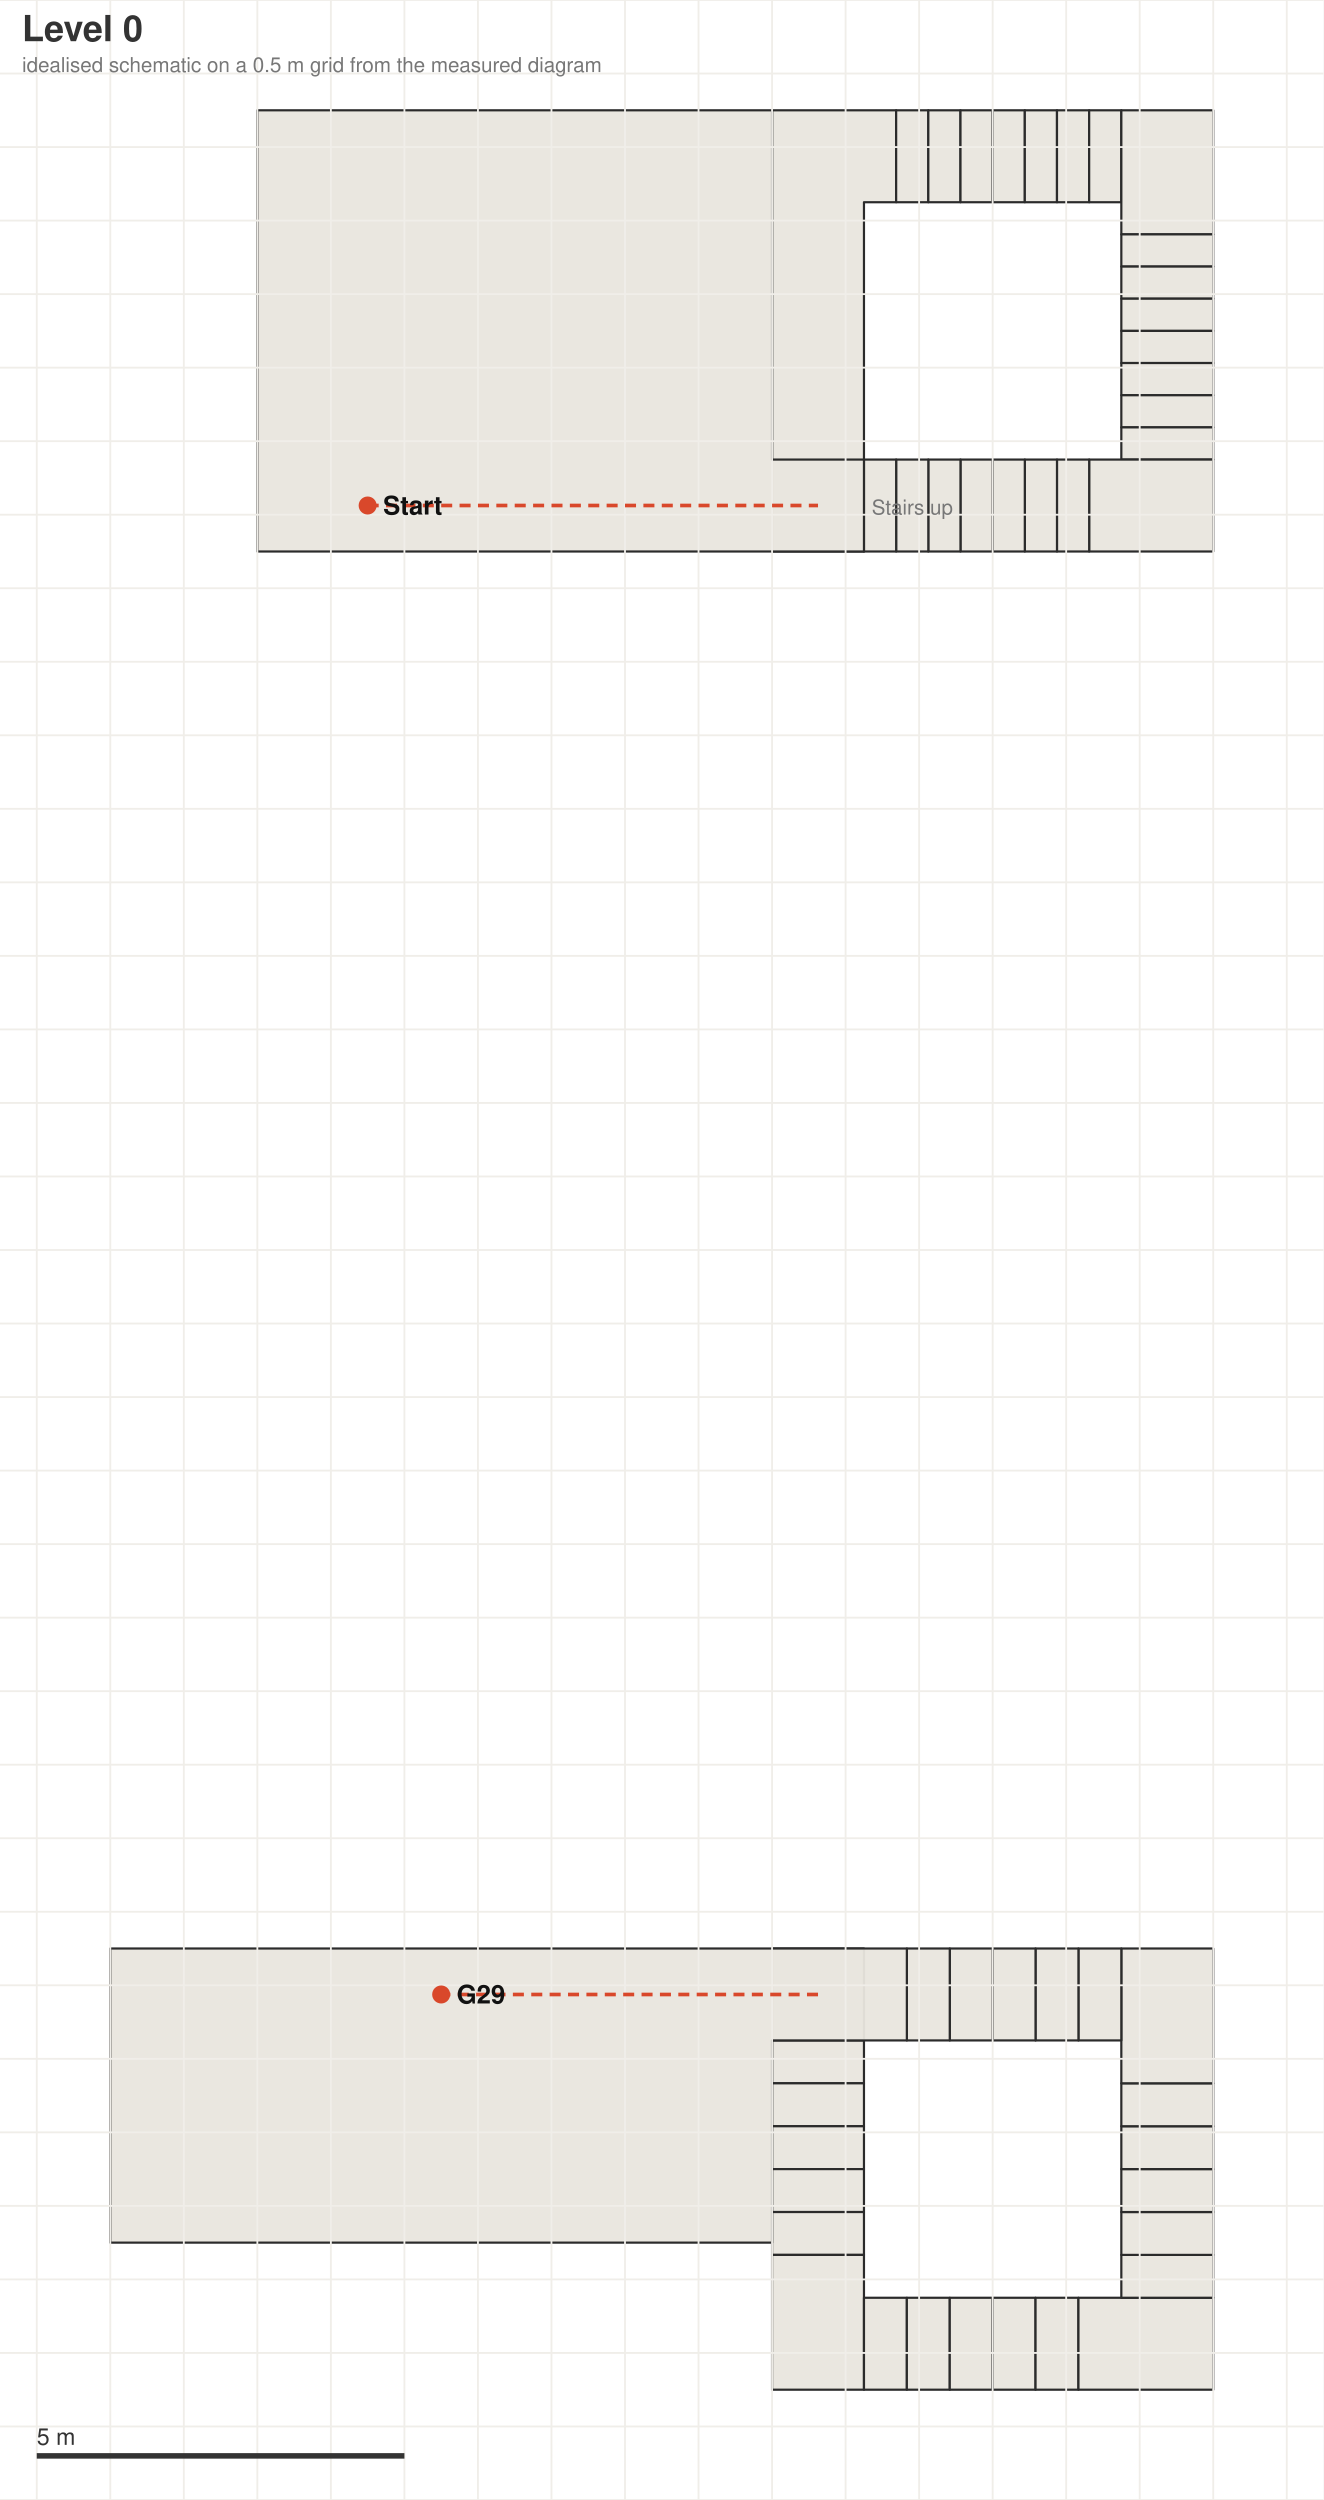
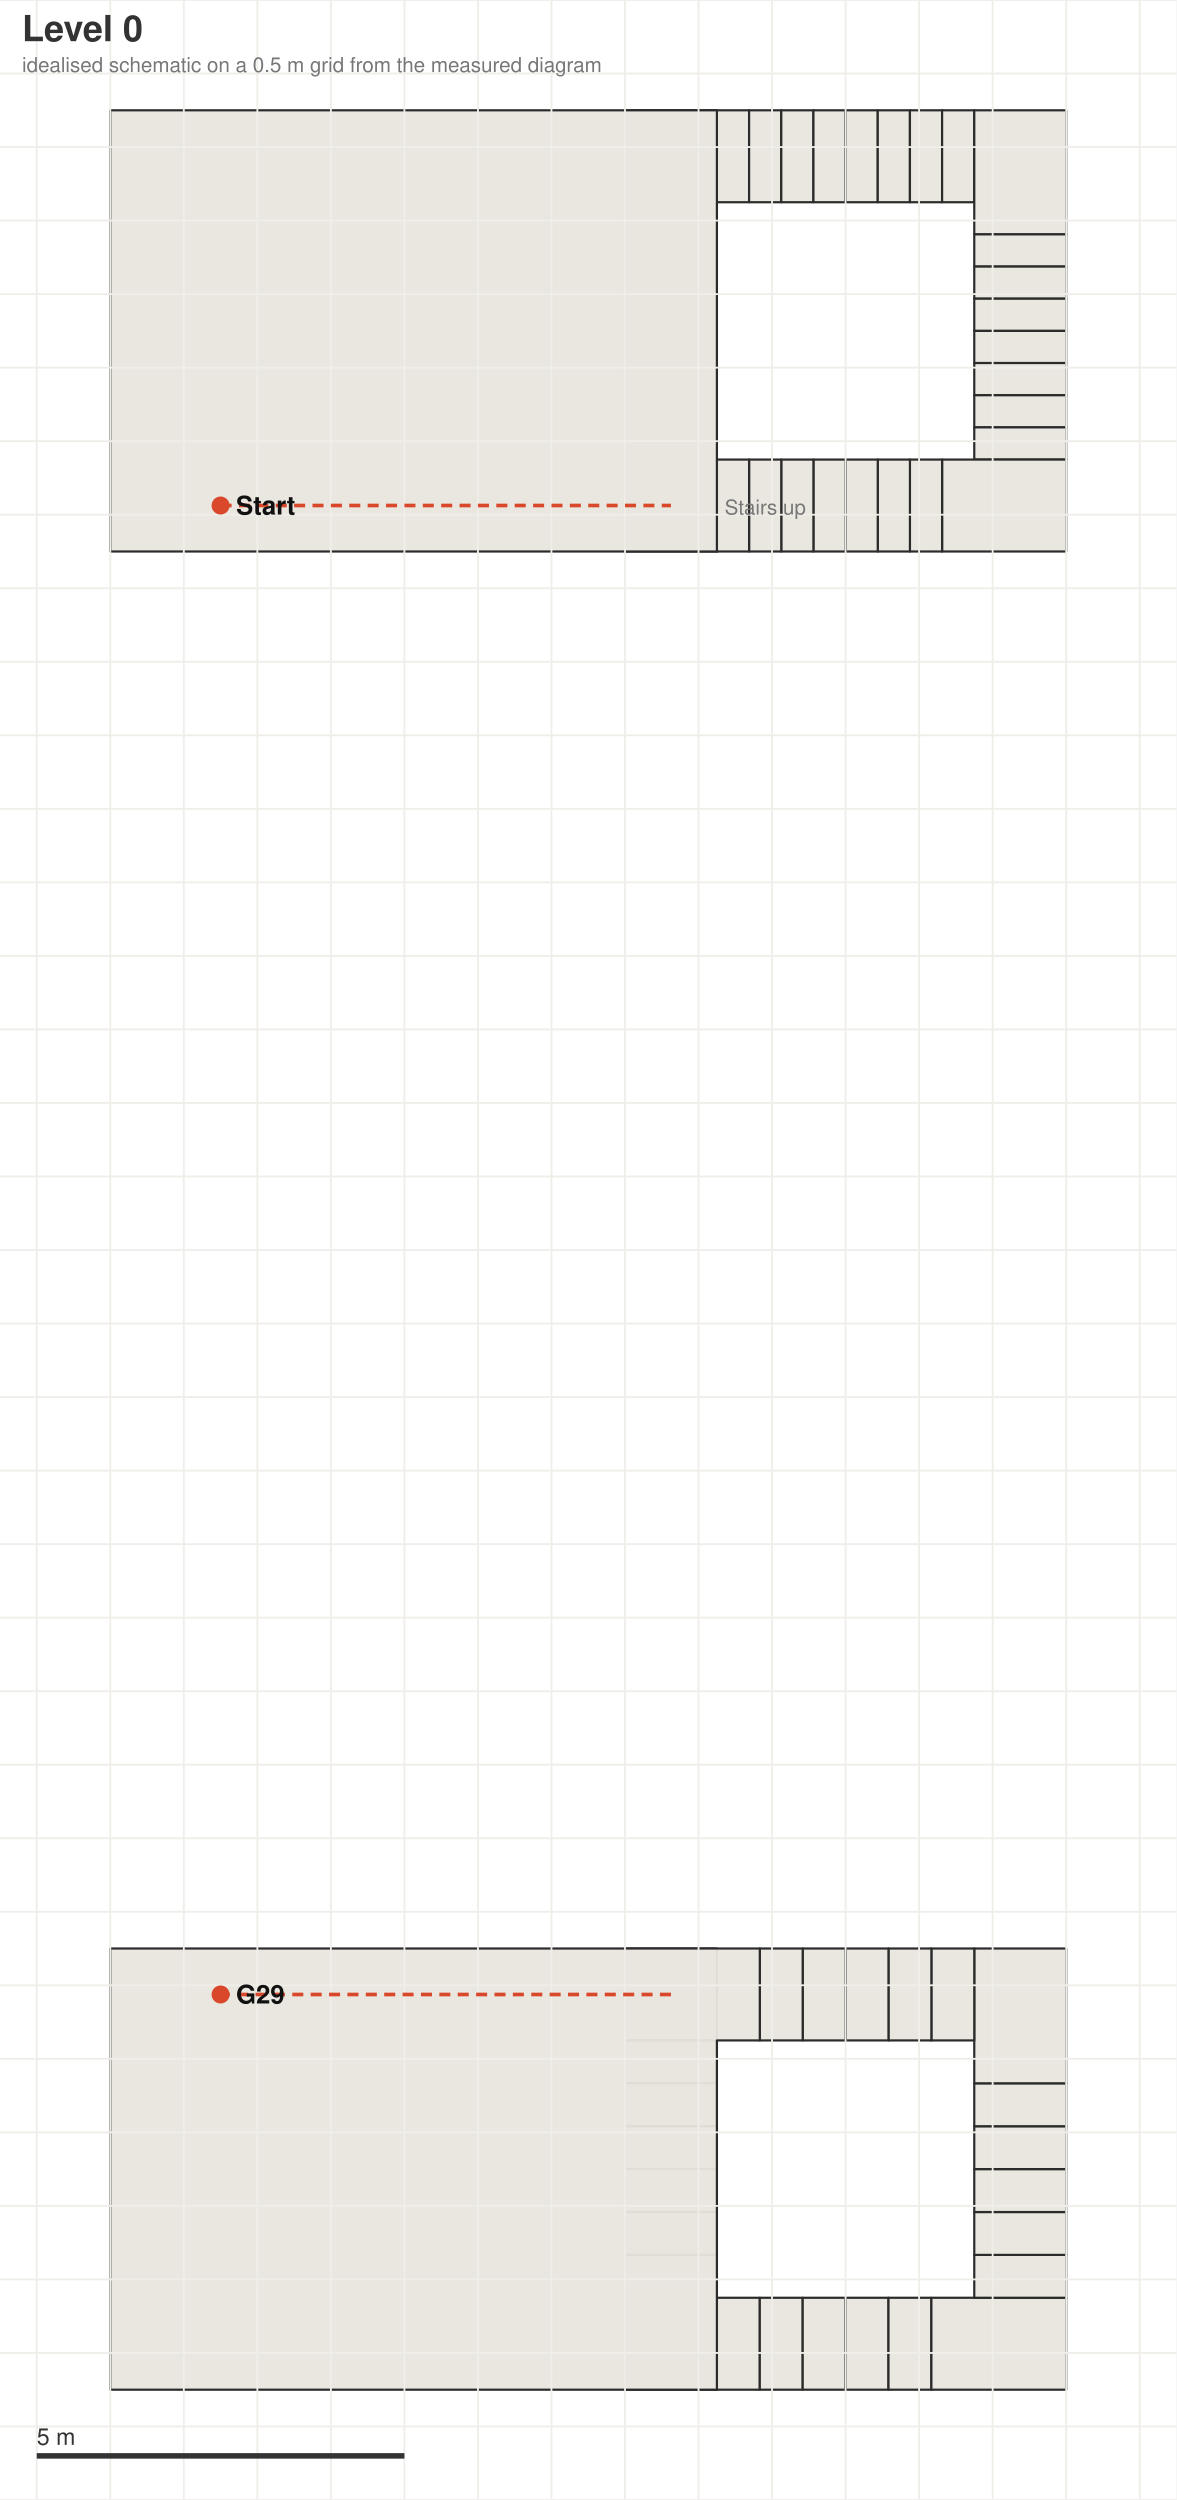
- <svg xmlns="http://www.w3.org/2000/svg" width="720" height="1360" viewBox="0 0 720.0 1360.0" font-family="Helvetica, Arial, sans-serif">
+ <svg xmlns="http://www.w3.org/2000/svg" width="640" height="1360" viewBox="0 0 640.0 1360.0" font-family="Helvetica, Arial, sans-serif">
  <rect width="100%" height="100%" fill="white" />
-   <path d="M 420,1110 L 470,1110 L 470,1060 L 420,1060 Z M 420,300 L 470,300 L 470,110 L 487.5,110 L 487.5,60 L 420,60 Z" fill="#e9e6df" fill-rule="evenodd" stroke="#2b2b2b" stroke-width="1.2" stroke-linejoin="round" fill-opacity="0.95" />
-   <path d="M 420,1133.33 L 470,1133.33 L 470,1110 L 420,1110 Z M 487.5,110 L 505,110 L 505,60 L 487.5,60 Z" fill="#e9e6df" fill-rule="evenodd" stroke="#2b2b2b" stroke-width="1.2" stroke-linejoin="round" fill-opacity="0.95" />
-   <path d="M 420,1156.67 L 470,1156.67 L 470,1133.33 L 420,1133.33 Z M 505,110 L 522.5,110 L 522.5,60 L 505,60 Z" fill="#e9e6df" fill-rule="evenodd" stroke="#2b2b2b" stroke-width="1.2" stroke-linejoin="round" fill-opacity="0.95" />
-   <path d="M 420,1180 L 470,1180 L 470,1156.67 L 420,1156.67 Z M 522.5,110 L 540,110 L 540,60 L 522.5,60 Z" fill="#e9e6df" fill-rule="evenodd" stroke="#2b2b2b" stroke-width="1.2" stroke-linejoin="round" fill-opacity="0.95" />
-   <path d="M 420,1203.33 L 470,1203.33 L 470,1180 L 420,1180 Z M 540,110 L 557.5,110 L 557.5,60 L 540,60 Z" fill="#e9e6df" fill-rule="evenodd" stroke="#2b2b2b" stroke-width="1.2" stroke-linejoin="round" fill-opacity="0.95" />
-   <path d="M 420,1226.67 L 470,1226.67 L 470,1203.33 L 420,1203.33 Z M 557.5,110 L 575,110 L 575,60 L 557.5,60 Z" fill="#e9e6df" fill-rule="evenodd" stroke="#2b2b2b" stroke-width="1.2" stroke-linejoin="round" fill-opacity="0.95" />
-   <path d="M 420,1300 L 470,1300 L 470,1226.67 L 420,1226.67 Z M 575,110 L 592.5,110 L 592.5,60 L 575,60 Z" fill="#e9e6df" fill-rule="evenodd" stroke="#2b2b2b" stroke-width="1.2" stroke-linejoin="round" fill-opacity="0.95" />
-   <path d="M 470,1300 L 493.33,1300 L 493.33,1250 L 470,1250 Z M 592.5,110 L 610,110 L 610,60 L 592.5,60 Z" fill="#e9e6df" fill-rule="evenodd" stroke="#2b2b2b" stroke-width="1.2" stroke-linejoin="round" fill-opacity="0.95" />
-   <path d="M 493.33,1300 L 516.67,1300 L 516.67,1250 L 493.33,1250 Z M 610,127.5 L 660,127.5 L 660,60 L 610,60 Z" fill="#e9e6df" fill-rule="evenodd" stroke="#2b2b2b" stroke-width="1.2" stroke-linejoin="round" fill-opacity="0.95" />
-   <path d="M 516.67,1300 L 540,1300 L 540,1250 L 516.67,1250 Z M 610,145 L 660,145 L 660,127.5 L 610,127.5 Z" fill="#e9e6df" fill-rule="evenodd" stroke="#2b2b2b" stroke-width="1.2" stroke-linejoin="round" fill-opacity="0.95" />
-   <path d="M 540,1300 L 563.33,1300 L 563.33,1250 L 540,1250 Z M 610,162.5 L 660,162.5 L 660,145 L 610,145 Z" fill="#e9e6df" fill-rule="evenodd" stroke="#2b2b2b" stroke-width="1.2" stroke-linejoin="round" fill-opacity="0.95" />
-   <path d="M 563.33,1300 L 586.67,1300 L 586.67,1250 L 563.33,1250 Z M 610,180 L 660,180 L 660,162.5 L 610,162.5 Z" fill="#e9e6df" fill-rule="evenodd" stroke="#2b2b2b" stroke-width="1.2" stroke-linejoin="round" fill-opacity="0.95" />
-   <path d="M 586.67,1300 L 660,1300 L 660,1250 L 586.67,1250 Z M 610,197.5 L 660,197.5 L 660,180 L 610,180 Z" fill="#e9e6df" fill-rule="evenodd" stroke="#2b2b2b" stroke-width="1.2" stroke-linejoin="round" fill-opacity="0.95" />
-   <path d="M 610,1250 L 660,1250 L 660,1226.67 L 610,1226.67 Z M 610,215 L 660,215 L 660,197.5 L 610,197.5 Z" fill="#e9e6df" fill-rule="evenodd" stroke="#2b2b2b" stroke-width="1.2" stroke-linejoin="round" fill-opacity="0.95" />
-   <path d="M 610,1226.67 L 660,1226.67 L 660,1203.33 L 610,1203.33 Z M 610,232.5 L 660,232.5 L 660,215 L 610,215 Z" fill="#e9e6df" fill-rule="evenodd" stroke="#2b2b2b" stroke-width="1.2" stroke-linejoin="round" fill-opacity="0.95" />
-   <path d="M 610,1203.33 L 660,1203.33 L 660,1180 L 610,1180 Z M 610,250 L 660,250 L 660,232.5 L 610,232.5 Z" fill="#e9e6df" fill-rule="evenodd" stroke="#2b2b2b" stroke-width="1.2" stroke-linejoin="round" fill-opacity="0.95" />
-   <path d="M 592.5,300 L 660,300 L 660,250 L 592.5,250 Z M 610,1180 L 660,1180 L 660,1156.67 L 610,1156.67 Z" fill="#e9e6df" fill-rule="evenodd" stroke="#2b2b2b" stroke-width="1.2" stroke-linejoin="round" fill-opacity="0.95" />
-   <path d="M 575,300 L 592.5,300 L 592.5,250 L 575,250 Z M 610,1156.67 L 660,1156.67 L 660,1133.33 L 610,1133.33 Z" fill="#e9e6df" fill-rule="evenodd" stroke="#2b2b2b" stroke-width="1.2" stroke-linejoin="round" fill-opacity="0.95" />
-   <path d="M 557.5,300 L 575,300 L 575,250 L 557.5,250 Z M 610,1133.33 L 660,1133.33 L 660,1060 L 610,1060 Z" fill="#e9e6df" fill-rule="evenodd" stroke="#2b2b2b" stroke-width="1.2" stroke-linejoin="round" fill-opacity="0.95" />
-   <path d="M 540,300 L 557.5,300 L 557.5,250 L 540,250 Z M 586.67,1110 L 610,1110 L 610,1060 L 586.67,1060 Z" fill="#e9e6df" fill-rule="evenodd" stroke="#2b2b2b" stroke-width="1.2" stroke-linejoin="round" fill-opacity="0.95" />
-   <path d="M 522.5,300 L 540,300 L 540,250 L 522.5,250 Z M 563.33,1110 L 586.67,1110 L 586.67,1060 L 563.33,1060 Z" fill="#e9e6df" fill-rule="evenodd" stroke="#2b2b2b" stroke-width="1.2" stroke-linejoin="round" fill-opacity="0.95" />
-   <path d="M 505,300 L 522.5,300 L 522.5,250 L 505,250 Z M 540,1110 L 563.33,1110 L 563.33,1060 L 540,1060 Z" fill="#e9e6df" fill-rule="evenodd" stroke="#2b2b2b" stroke-width="1.2" stroke-linejoin="round" fill-opacity="0.95" />
-   <path d="M 487.5,300 L 505,300 L 505,250 L 487.5,250 Z M 516.67,1110 L 540,1110 L 540,1060 L 516.67,1060 Z" fill="#e9e6df" fill-rule="evenodd" stroke="#2b2b2b" stroke-width="1.2" stroke-linejoin="round" fill-opacity="0.95" />
-   <path d="M 470,300 L 487.5,300 L 487.5,250 L 470,250 Z M 493.33,1110 L 516.67,1110 L 516.67,1060 L 493.33,1060 Z" fill="#e9e6df" fill-rule="evenodd" stroke="#2b2b2b" stroke-width="1.2" stroke-linejoin="round" fill-opacity="0.95" />
-   <path d="M 60,1220 L 420,1220 L 420,1110 L 493.33,1110 L 493.33,1060 L 60,1060 Z M 140,300 L 470,300 L 470,250 L 420,250 L 420,60 L 140,60 Z" fill="#e9e6df" fill-rule="evenodd" stroke="#2b2b2b" stroke-width="1.2" stroke-linejoin="round" fill-opacity="0.95" />
+   <path d="M 340,1110 L 390,1110 L 390,1060 L 340,1060 Z M 340,300 L 390,300 L 390,110 L 407.5,110 L 407.5,60 L 340,60 Z" fill="#e9e6df" fill-rule="evenodd" stroke="#2b2b2b" stroke-width="1.2" stroke-linejoin="round" fill-opacity="0.95" />
+   <path d="M 340,1133.33 L 390,1133.33 L 390,1110 L 340,1110 Z M 407.5,110 L 425,110 L 425,60 L 407.5,60 Z" fill="#e9e6df" fill-rule="evenodd" stroke="#2b2b2b" stroke-width="1.2" stroke-linejoin="round" fill-opacity="0.95" />
+   <path d="M 340,1156.67 L 390,1156.67 L 390,1133.33 L 340,1133.33 Z M 425,110 L 442.5,110 L 442.5,60 L 425,60 Z" fill="#e9e6df" fill-rule="evenodd" stroke="#2b2b2b" stroke-width="1.2" stroke-linejoin="round" fill-opacity="0.95" />
+   <path d="M 340,1180 L 390,1180 L 390,1156.67 L 340,1156.67 Z M 442.5,110 L 460,110 L 460,60 L 442.5,60 Z" fill="#e9e6df" fill-rule="evenodd" stroke="#2b2b2b" stroke-width="1.2" stroke-linejoin="round" fill-opacity="0.95" />
+   <path d="M 340,1203.33 L 390,1203.33 L 390,1180 L 340,1180 Z M 460,110 L 477.5,110 L 477.5,60 L 460,60 Z" fill="#e9e6df" fill-rule="evenodd" stroke="#2b2b2b" stroke-width="1.2" stroke-linejoin="round" fill-opacity="0.95" />
+   <path d="M 340,1226.67 L 390,1226.67 L 390,1203.33 L 340,1203.33 Z M 477.5,110 L 495,110 L 495,60 L 477.5,60 Z" fill="#e9e6df" fill-rule="evenodd" stroke="#2b2b2b" stroke-width="1.2" stroke-linejoin="round" fill-opacity="0.95" />
+   <path d="M 340,1300 L 390,1300 L 390,1226.67 L 340,1226.67 Z M 495,110 L 512.5,110 L 512.5,60 L 495,60 Z" fill="#e9e6df" fill-rule="evenodd" stroke="#2b2b2b" stroke-width="1.2" stroke-linejoin="round" fill-opacity="0.95" />
+   <path d="M 390,1300 L 413.33,1300 L 413.33,1250 L 390,1250 Z M 512.5,110 L 530,110 L 530,60 L 512.5,60 Z" fill="#e9e6df" fill-rule="evenodd" stroke="#2b2b2b" stroke-width="1.2" stroke-linejoin="round" fill-opacity="0.95" />
+   <path d="M 413.33,1300 L 436.67,1300 L 436.67,1250 L 413.33,1250 Z M 530,127.5 L 580,127.5 L 580,60 L 530,60 Z" fill="#e9e6df" fill-rule="evenodd" stroke="#2b2b2b" stroke-width="1.2" stroke-linejoin="round" fill-opacity="0.95" />
+   <path d="M 436.67,1300 L 460,1300 L 460,1250 L 436.67,1250 Z M 530,145 L 580,145 L 580,127.5 L 530,127.5 Z" fill="#e9e6df" fill-rule="evenodd" stroke="#2b2b2b" stroke-width="1.2" stroke-linejoin="round" fill-opacity="0.95" />
+   <path d="M 460,1300 L 483.33,1300 L 483.33,1250 L 460,1250 Z M 530,162.5 L 580,162.5 L 580,145 L 530,145 Z" fill="#e9e6df" fill-rule="evenodd" stroke="#2b2b2b" stroke-width="1.2" stroke-linejoin="round" fill-opacity="0.95" />
+   <path d="M 483.33,1300 L 506.67,1300 L 506.67,1250 L 483.33,1250 Z M 530,180 L 580,180 L 580,162.5 L 530,162.5 Z" fill="#e9e6df" fill-rule="evenodd" stroke="#2b2b2b" stroke-width="1.2" stroke-linejoin="round" fill-opacity="0.95" />
+   <path d="M 506.67,1300 L 580,1300 L 580,1250 L 506.67,1250 Z M 530,197.5 L 580,197.5 L 580,180 L 530,180 Z" fill="#e9e6df" fill-rule="evenodd" stroke="#2b2b2b" stroke-width="1.2" stroke-linejoin="round" fill-opacity="0.95" />
+   <path d="M 530,1250 L 580,1250 L 580,1226.67 L 530,1226.67 Z M 530,215 L 580,215 L 580,197.5 L 530,197.5 Z" fill="#e9e6df" fill-rule="evenodd" stroke="#2b2b2b" stroke-width="1.2" stroke-linejoin="round" fill-opacity="0.95" />
+   <path d="M 530,1226.67 L 580,1226.67 L 580,1203.33 L 530,1203.33 Z M 530,232.5 L 580,232.5 L 580,215 L 530,215 Z" fill="#e9e6df" fill-rule="evenodd" stroke="#2b2b2b" stroke-width="1.2" stroke-linejoin="round" fill-opacity="0.95" />
+   <path d="M 530,1203.33 L 580,1203.33 L 580,1180 L 530,1180 Z M 530,250 L 580,250 L 580,232.5 L 530,232.5 Z" fill="#e9e6df" fill-rule="evenodd" stroke="#2b2b2b" stroke-width="1.2" stroke-linejoin="round" fill-opacity="0.95" />
+   <path d="M 512.5,300 L 580,300 L 580,250 L 512.5,250 Z M 530,1180 L 580,1180 L 580,1156.67 L 530,1156.67 Z" fill="#e9e6df" fill-rule="evenodd" stroke="#2b2b2b" stroke-width="1.2" stroke-linejoin="round" fill-opacity="0.95" />
+   <path d="M 495,300 L 512.5,300 L 512.5,250 L 495,250 Z M 530,1156.67 L 580,1156.67 L 580,1133.33 L 530,1133.33 Z" fill="#e9e6df" fill-rule="evenodd" stroke="#2b2b2b" stroke-width="1.2" stroke-linejoin="round" fill-opacity="0.95" />
+   <path d="M 477.5,300 L 495,300 L 495,250 L 477.5,250 Z M 530,1133.33 L 580,1133.33 L 580,1060 L 530,1060 Z" fill="#e9e6df" fill-rule="evenodd" stroke="#2b2b2b" stroke-width="1.2" stroke-linejoin="round" fill-opacity="0.95" />
+   <path d="M 460,300 L 477.5,300 L 477.5,250 L 460,250 Z M 506.67,1110 L 530,1110 L 530,1060 L 506.67,1060 Z" fill="#e9e6df" fill-rule="evenodd" stroke="#2b2b2b" stroke-width="1.2" stroke-linejoin="round" fill-opacity="0.95" />
+   <path d="M 442.5,300 L 460,300 L 460,250 L 442.5,250 Z M 483.33,1110 L 506.67,1110 L 506.67,1060 L 483.33,1060 Z" fill="#e9e6df" fill-rule="evenodd" stroke="#2b2b2b" stroke-width="1.2" stroke-linejoin="round" fill-opacity="0.95" />
+   <path d="M 425,300 L 442.5,300 L 442.5,250 L 425,250 Z M 460,1110 L 483.33,1110 L 483.33,1060 L 460,1060 Z" fill="#e9e6df" fill-rule="evenodd" stroke="#2b2b2b" stroke-width="1.2" stroke-linejoin="round" fill-opacity="0.95" />
+   <path d="M 407.5,300 L 425,300 L 425,250 L 407.5,250 Z M 436.67,1110 L 460,1110 L 460,1060 L 436.67,1060 Z" fill="#e9e6df" fill-rule="evenodd" stroke="#2b2b2b" stroke-width="1.2" stroke-linejoin="round" fill-opacity="0.95" />
+   <path d="M 390,300 L 407.5,300 L 407.5,250 L 390,250 Z M 413.33,1110 L 436.67,1110 L 436.67,1060 L 413.33,1060 Z" fill="#e9e6df" fill-rule="evenodd" stroke="#2b2b2b" stroke-width="1.2" stroke-linejoin="round" fill-opacity="0.95" />
+   <path d="M 60,1300 L 390,1300 L 390,1110 L 413.33,1110 L 413.33,1060 L 60,1060 Z M 60,300 L 390,300 L 390,60 L 60,60 Z" fill="#e9e6df" fill-rule="evenodd" stroke="#2b2b2b" stroke-width="1.2" stroke-linejoin="round" fill-opacity="0.95" />
  <line x1="-20" y1="1360" x2="-20" y2="0" stroke="#f0eee9" stroke-width="1" />
  <line x1="20" y1="1360" x2="20" y2="0" stroke="#f0eee9" stroke-width="1" />
  <line x1="60" y1="1360" x2="60" y2="0" stroke="#f0eee9" stroke-width="1" />
  <line x1="100" y1="1360" x2="100" y2="0" stroke="#f0eee9" stroke-width="1" />
  <line x1="140" y1="1360" x2="140" y2="0" stroke="#f0eee9" stroke-width="1" />
  <line x1="180" y1="1360" x2="180" y2="0" stroke="#f0eee9" stroke-width="1" />
  <line x1="220" y1="1360" x2="220" y2="0" stroke="#f0eee9" stroke-width="1" />
  <line x1="260" y1="1360" x2="260" y2="0" stroke="#f0eee9" stroke-width="1" />
  <line x1="300" y1="1360" x2="300" y2="0" stroke="#f0eee9" stroke-width="1" />
  <line x1="340" y1="1360" x2="340" y2="0" stroke="#f0eee9" stroke-width="1" />
  <line x1="380" y1="1360" x2="380" y2="0" stroke="#f0eee9" stroke-width="1" />
  <line x1="420" y1="1360" x2="420" y2="0" stroke="#f0eee9" stroke-width="1" />
  <line x1="460" y1="1360" x2="460" y2="0" stroke="#f0eee9" stroke-width="1" />
  <line x1="500" y1="1360" x2="500" y2="0" stroke="#f0eee9" stroke-width="1" />
  <line x1="540" y1="1360" x2="540" y2="0" stroke="#f0eee9" stroke-width="1" />
  <line x1="580" y1="1360" x2="580" y2="0" stroke="#f0eee9" stroke-width="1" />
  <line x1="620" y1="1360" x2="620" y2="0" stroke="#f0eee9" stroke-width="1" />
-   <line x1="660" y1="1360" x2="660" y2="0" stroke="#f0eee9" stroke-width="1" />
-   <line x1="700" y1="1360" x2="700" y2="0" stroke="#f0eee9" stroke-width="1" />
-   <line x1="0" y1="1360" x2="720" y2="1360" stroke="#f0eee9" stroke-width="1" />
-   <line x1="0" y1="1320" x2="720" y2="1320" stroke="#f0eee9" stroke-width="1" />
-   <line x1="0" y1="1280" x2="720" y2="1280" stroke="#f0eee9" stroke-width="1" />
-   <line x1="0" y1="1240" x2="720" y2="1240" stroke="#f0eee9" stroke-width="1" />
-   <line x1="0" y1="1200" x2="720" y2="1200" stroke="#f0eee9" stroke-width="1" />
-   <line x1="0" y1="1160" x2="720" y2="1160" stroke="#f0eee9" stroke-width="1" />
-   <line x1="0" y1="1120" x2="720" y2="1120" stroke="#f0eee9" stroke-width="1" />
-   <line x1="0" y1="1080" x2="720" y2="1080" stroke="#f0eee9" stroke-width="1" />
-   <line x1="0" y1="1040" x2="720" y2="1040" stroke="#f0eee9" stroke-width="1" />
-   <line x1="0" y1="1000" x2="720" y2="1000" stroke="#f0eee9" stroke-width="1" />
-   <line x1="0" y1="960" x2="720" y2="960" stroke="#f0eee9" stroke-width="1" />
-   <line x1="0" y1="920" x2="720" y2="920" stroke="#f0eee9" stroke-width="1" />
-   <line x1="0" y1="880" x2="720" y2="880" stroke="#f0eee9" stroke-width="1" />
-   <line x1="0" y1="840" x2="720" y2="840" stroke="#f0eee9" stroke-width="1" />
-   <line x1="0" y1="800" x2="720" y2="800" stroke="#f0eee9" stroke-width="1" />
-   <line x1="0" y1="760" x2="720" y2="760" stroke="#f0eee9" stroke-width="1" />
-   <line x1="0" y1="720" x2="720" y2="720" stroke="#f0eee9" stroke-width="1" />
-   <line x1="0" y1="680" x2="720" y2="680" stroke="#f0eee9" stroke-width="1" />
-   <line x1="0" y1="640" x2="720" y2="640" stroke="#f0eee9" stroke-width="1" />
-   <line x1="0" y1="600" x2="720" y2="600" stroke="#f0eee9" stroke-width="1" />
-   <line x1="0" y1="560" x2="720" y2="560" stroke="#f0eee9" stroke-width="1" />
-   <line x1="0" y1="520" x2="720" y2="520" stroke="#f0eee9" stroke-width="1" />
-   <line x1="0" y1="480" x2="720" y2="480" stroke="#f0eee9" stroke-width="1" />
-   <line x1="0" y1="440" x2="720" y2="440" stroke="#f0eee9" stroke-width="1" />
-   <line x1="0" y1="400" x2="720" y2="400" stroke="#f0eee9" stroke-width="1" />
-   <line x1="0" y1="360" x2="720" y2="360" stroke="#f0eee9" stroke-width="1" />
-   <line x1="0" y1="320" x2="720" y2="320" stroke="#f0eee9" stroke-width="1" />
-   <line x1="0" y1="280" x2="720" y2="280" stroke="#f0eee9" stroke-width="1" />
-   <line x1="0" y1="240" x2="720" y2="240" stroke="#f0eee9" stroke-width="1" />
-   <line x1="0" y1="200" x2="720" y2="200" stroke="#f0eee9" stroke-width="1" />
-   <line x1="0" y1="160" x2="720" y2="160" stroke="#f0eee9" stroke-width="1" />
-   <line x1="0" y1="120" x2="720" y2="120" stroke="#f0eee9" stroke-width="1" />
-   <line x1="0" y1="80" x2="720" y2="80" stroke="#f0eee9" stroke-width="1" />
-   <line x1="0" y1="40" x2="720" y2="40" stroke="#f0eee9" stroke-width="1" />
-   <line x1="0" y1="0" x2="720" y2="0" stroke="#f0eee9" stroke-width="1" />
-   <polyline points="200,275 420,275 420,275 445,275 445,275 445,275" fill="none" stroke="#d9482b" stroke-width="2" stroke-dasharray="6 4" stroke-linejoin="round" />
-   <polyline points="445,1085 445,1085 445,1085 420,1085 240,1085 240,1085" fill="none" stroke="#d9482b" stroke-width="2" stroke-dasharray="6 4" stroke-linejoin="round" />
-   <circle cx="200" cy="275" r="4.9" fill="#d9482b" />
-   <text x="208.4" y="279.9" font-size="14" fill="#111111" font-weight="600">Start</text>
-   <circle cx="240" cy="1085" r="4.9" fill="#d9482b" />
-   <text x="248.4" y="1089.9" font-size="14" fill="#111111" font-weight="600">G29</text>
-   <text x="474.2" y="279.9" font-size="11.2" fill="#777777" font-weight="500">Stairs up</text>
+   <line x1="0" y1="1360" x2="640" y2="1360" stroke="#f0eee9" stroke-width="1" />
+   <line x1="0" y1="1320" x2="640" y2="1320" stroke="#f0eee9" stroke-width="1" />
+   <line x1="0" y1="1280" x2="640" y2="1280" stroke="#f0eee9" stroke-width="1" />
+   <line x1="0" y1="1240" x2="640" y2="1240" stroke="#f0eee9" stroke-width="1" />
+   <line x1="0" y1="1200" x2="640" y2="1200" stroke="#f0eee9" stroke-width="1" />
+   <line x1="0" y1="1160" x2="640" y2="1160" stroke="#f0eee9" stroke-width="1" />
+   <line x1="0" y1="1120" x2="640" y2="1120" stroke="#f0eee9" stroke-width="1" />
+   <line x1="0" y1="1080" x2="640" y2="1080" stroke="#f0eee9" stroke-width="1" />
+   <line x1="0" y1="1040" x2="640" y2="1040" stroke="#f0eee9" stroke-width="1" />
+   <line x1="0" y1="1000" x2="640" y2="1000" stroke="#f0eee9" stroke-width="1" />
+   <line x1="0" y1="960" x2="640" y2="960" stroke="#f0eee9" stroke-width="1" />
+   <line x1="0" y1="920" x2="640" y2="920" stroke="#f0eee9" stroke-width="1" />
+   <line x1="0" y1="880" x2="640" y2="880" stroke="#f0eee9" stroke-width="1" />
+   <line x1="0" y1="840" x2="640" y2="840" stroke="#f0eee9" stroke-width="1" />
+   <line x1="0" y1="800" x2="640" y2="800" stroke="#f0eee9" stroke-width="1" />
+   <line x1="0" y1="760" x2="640" y2="760" stroke="#f0eee9" stroke-width="1" />
+   <line x1="0" y1="720" x2="640" y2="720" stroke="#f0eee9" stroke-width="1" />
+   <line x1="0" y1="680" x2="640" y2="680" stroke="#f0eee9" stroke-width="1" />
+   <line x1="0" y1="640" x2="640" y2="640" stroke="#f0eee9" stroke-width="1" />
+   <line x1="0" y1="600" x2="640" y2="600" stroke="#f0eee9" stroke-width="1" />
+   <line x1="0" y1="560" x2="640" y2="560" stroke="#f0eee9" stroke-width="1" />
+   <line x1="0" y1="520" x2="640" y2="520" stroke="#f0eee9" stroke-width="1" />
+   <line x1="0" y1="480" x2="640" y2="480" stroke="#f0eee9" stroke-width="1" />
+   <line x1="0" y1="440" x2="640" y2="440" stroke="#f0eee9" stroke-width="1" />
+   <line x1="0" y1="400" x2="640" y2="400" stroke="#f0eee9" stroke-width="1" />
+   <line x1="0" y1="360" x2="640" y2="360" stroke="#f0eee9" stroke-width="1" />
+   <line x1="0" y1="320" x2="640" y2="320" stroke="#f0eee9" stroke-width="1" />
+   <line x1="0" y1="280" x2="640" y2="280" stroke="#f0eee9" stroke-width="1" />
+   <line x1="0" y1="240" x2="640" y2="240" stroke="#f0eee9" stroke-width="1" />
+   <line x1="0" y1="200" x2="640" y2="200" stroke="#f0eee9" stroke-width="1" />
+   <line x1="0" y1="160" x2="640" y2="160" stroke="#f0eee9" stroke-width="1" />
+   <line x1="0" y1="120" x2="640" y2="120" stroke="#f0eee9" stroke-width="1" />
+   <line x1="0" y1="80" x2="640" y2="80" stroke="#f0eee9" stroke-width="1" />
+   <line x1="0" y1="40" x2="640" y2="40" stroke="#f0eee9" stroke-width="1" />
+   <line x1="0" y1="0" x2="640" y2="0" stroke="#f0eee9" stroke-width="1" />
+   <polyline points="120,275 340,275 340,275 365,275 365,275 365,275" fill="none" stroke="#d9482b" stroke-width="2" stroke-dasharray="6 4" stroke-linejoin="round" />
+   <polyline points="365,1085 365,1085 365,1085 340,1085 120,1085 120,1085" fill="none" stroke="#d9482b" stroke-width="2" stroke-dasharray="6 4" stroke-linejoin="round" />
+   <circle cx="120" cy="275" r="4.9" fill="#d9482b" />
+   <text x="128.4" y="279.9" font-size="14" fill="#111111" font-weight="600">Start</text>
+   <circle cx="120" cy="1085" r="4.9" fill="#d9482b" />
+   <text x="128.4" y="1089.9" font-size="14" fill="#111111" font-weight="600">G29</text>
+   <text x="394.2" y="279.9" font-size="11.2" fill="#777777" font-weight="500">Stairs up</text>
  <line x1="20" y1="1336" x2="220" y2="1336" stroke="#333333" stroke-width="3" />
  <text x="20" y="1330" font-size="12.6" fill="#333333">5 m</text>
  <text x="12" y="22.4" font-size="19.6" fill="#333333" font-weight="700">Level 0</text>
  <text x="12" y="39.2" font-size="11.2" fill="#777777">idealised schematic on a 0.5 m grid from the measured diagram</text>
</svg>
